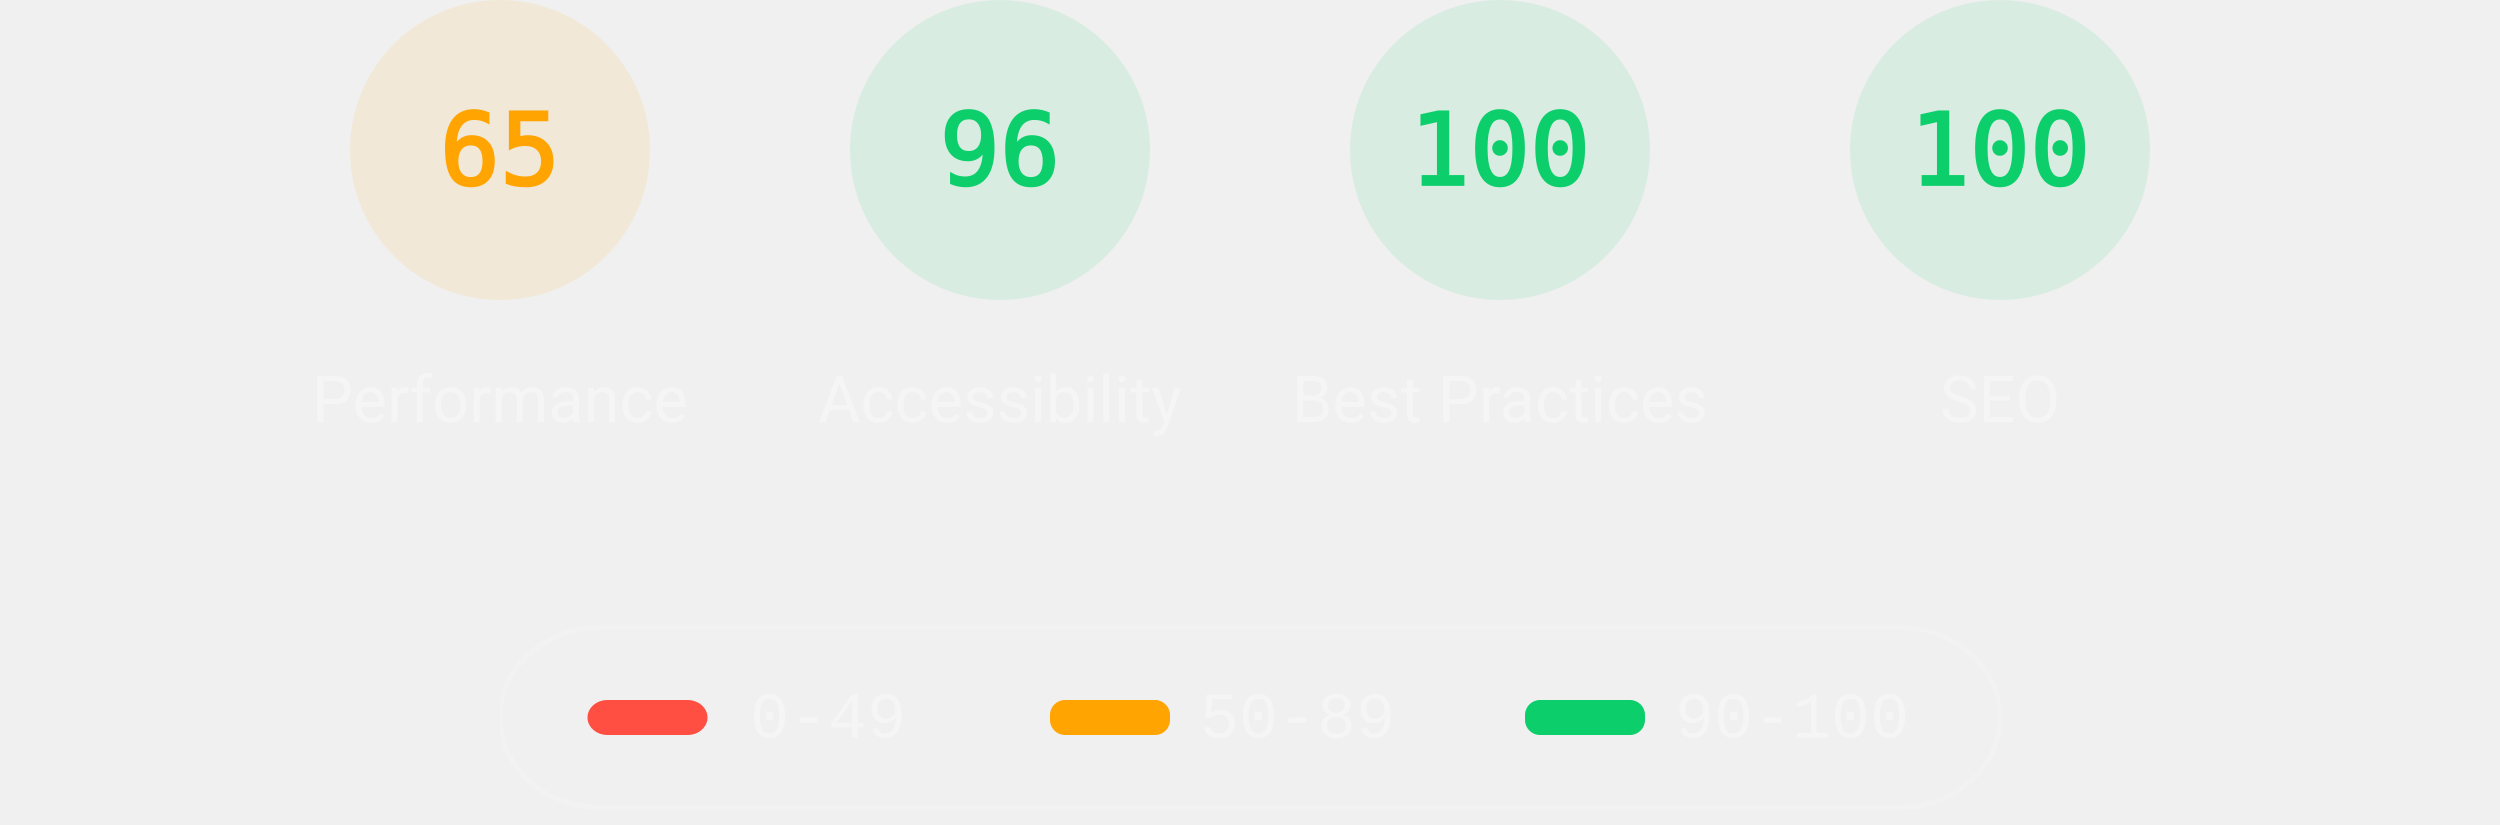
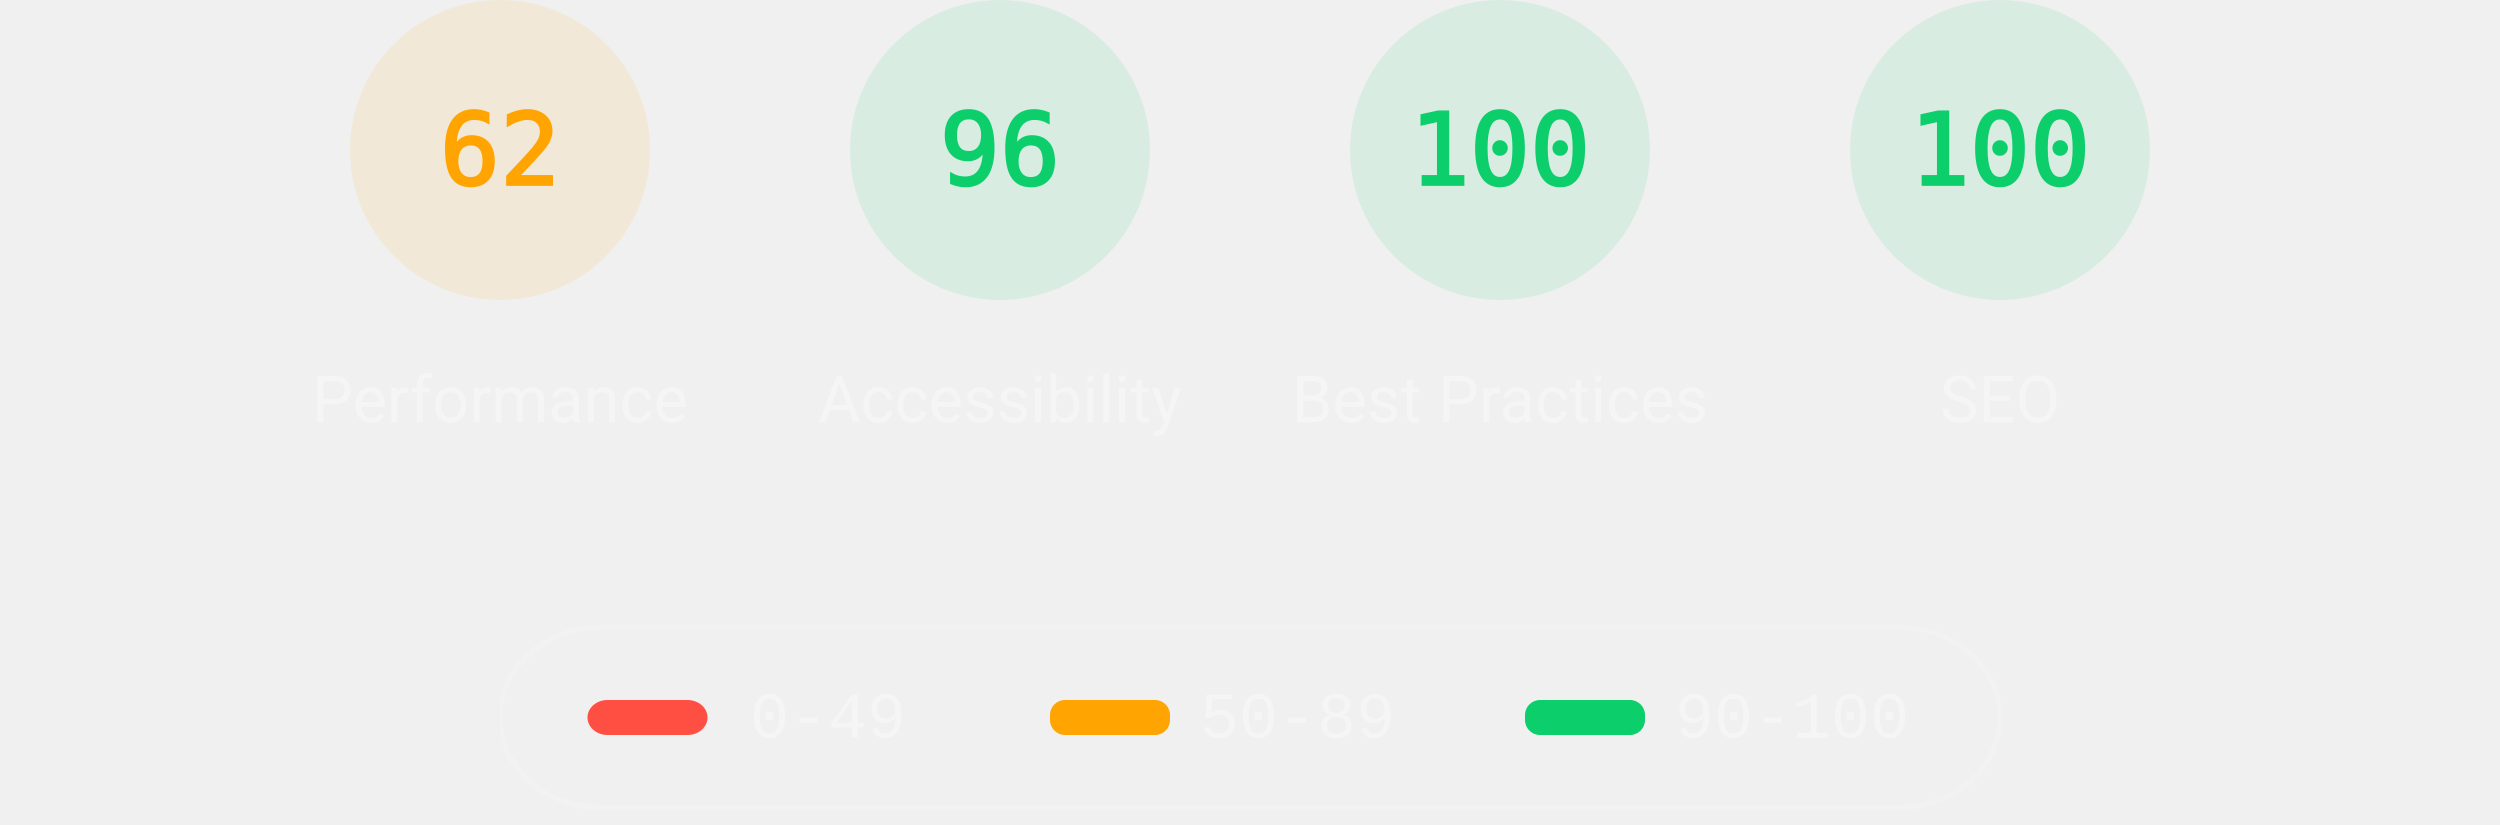
<svg xmlns="http://www.w3.org/2000/svg" class="theme--dark" fill="none" width="1000" height="330">
  <style>
			.gauge-base {
				opacity: 0.1
			}

			.gauge-arc {
				fill: none;
				animation-delay: 250ms;
				stroke-linecap: round;
				transform: rotate(-90deg);
				transform-origin: 100px 60px;
				animation: load-gauge 1s ease forwards
			}

			.guage-text {
				font-size: 40px;
				font-family: monospace;
				text-align: center
			}

			.guage-red {
				color: #ff4e42;
				fill: #ff4e42;
				stroke: #ff4e42
			}
			.guage-orange {
				color: #ffa400;
				fill: #ffa400;
				stroke: #ffa400
			}
			.guage-green {
				color: #0cce6b;
				fill: #0cce6b;
				stroke: #0cce6b
			}
			.theme--agnostic .guage-undefined {
				color: #5c5c5c;
				fill: #5c5c5c;
				stroke: #5c5c5c
			}
			.theme--light .guage-undefined {
				color: #1e1e1e;
				fill: #1e1e1e;
				stroke: #1e1e1e
			}
			.theme--dark .guage-undefined {
				color: #f5f5f5;
				fill: #f5f5f5;
				stroke: #f5f5f5
			}

			.guage-title {
				stroke: none;
				font-size: 26px;
				line-height: 26px;
				font-family: Roboto, Halvetica, Arial, sans-serif
			}
			.metric.guage-title {
				font-family: 'Courier New', Courier, monospace
			}
			.theme--agnostic .guage-title {
				color: #737373;
				fill: #737373
			}
			.theme--light .guage-title {
				color: #212121;
				fill: #212121
			}
			.theme--dark .guage-title {
				color: #f5f5f5;
				fill: #f5f5f5
			}

			@keyframes load-gauge {
				from {
					stroke-dasharray: 0 352.858
				}
			}
			.lh-gauge--pwa__disc {
				fill: #e0e0e0
			}
			.lh-gauge--pwa__logo {
				position: relative;
				fill: #b0b0b0
			}
			.lh-gauge--pwa__invisible {
				display: none
			}
			.lh-gauge--pwa__visible {
				display: inline
			}
			.guage-invisible {
				display: none
			}
			.lh-gauge--pwa__logo--primary-color {
				fill: #304ffe
			}
			.theme--agnostic .lh-gauge--pwa__logo--secondary-color {
				fill: #787878
			}
			.theme--light .lh-gauge--pwa__logo--secondary-color {
				fill: #3d3d3d
			}
			.theme--dark .lh-gauge--pwa__logo--secondary-color {
				fill: #d8b6b6
			}
			.theme--light #svg_2 {
				stroke: #00000022
			}
			.theme--agnostic #svg_2 {
				stroke: #616161
			}
			.theme--light #svg_2 {
				stroke: #00000022
			}
			.theme--dark #svg_2 {
				stroke: #f5f5f566
			}
		</style>
  <svg class="guage-div guage-perf guage-orange" viewBox="0 0 200 200" width="200" height="200" x="100" y="0">
    <circle class="gauge-base" r="56" cx="100" cy="60" stroke-width="8" />
-     <circle class="gauge-arc guage-arc-1" r="56" cx="100" cy="60" stroke-width="8" style="stroke-dasharray: 228.708, 351.858;" />
-     <text class="guage-text" x="100px" y="60px" alignment-baseline="central" dominant-baseline="central" text-anchor="middle">65</text>
+     <circle class="gauge-arc guage-arc-1" r="56" cx="100" cy="60" stroke-width="8" style="stroke-dasharray: 218.152, 351.858;" />
+     <text class="guage-text" x="100px" y="60px" alignment-baseline="central" dominant-baseline="central" text-anchor="middle">62</text>
    <text class="guage-title" x="100px" y="160px" alignment-baseline="central" dominant-baseline="central" text-anchor="middle">Performance</text>
  </svg>
  <svg class="guage-div guage-acc guage-green" viewBox="0 0 200 200" width="200" height="200" x="300" y="0">
    <circle class="gauge-base" r="56" cx="100" cy="60" stroke-width="8" />
    <circle class="gauge-arc guage-arc-2" r="56" cx="100" cy="60" stroke-width="8" style="stroke-dasharray: 337.784, 351.858;" />
    <text class="guage-text" x="100px" y="60px" alignment-baseline="central" dominant-baseline="central" text-anchor="middle">96</text>
    <text class="guage-title" x="100px" y="160px" alignment-baseline="central" dominant-baseline="central" text-anchor="middle">Accessibility</text>
  </svg>
  <svg class="guage-div guage-best guage-green" viewBox="0 0 200 200" width="200" height="200" x="500" y="0">
    <circle class="gauge-base" r="56" cx="100" cy="60" stroke-width="8" />
    <circle class="gauge-arc guage-arc-3" r="56" cx="100" cy="60" stroke-width="8" style="stroke-dasharray: 351.858, 351.858;" />
    <text class="guage-text" x="100px" y="60px" alignment-baseline="central" dominant-baseline="central" text-anchor="middle">100</text>
    <text class="guage-title" x="100px" y="160px" alignment-baseline="central" dominant-baseline="central" text-anchor="middle">Best Practices</text>
  </svg>
  <svg class="guage-div guage-seo guage-green" viewBox="0 0 200 200" width="200" height="200" x="700" y="0">
    <circle class="gauge-base" r="56" cx="100" cy="60" stroke-width="8" />
    <circle class="gauge-arc guage-arc-4" r="56" cx="100" cy="60" stroke-width="8" style="stroke-dasharray: 351.858, 351.858;" />
    <text class="guage-text" x="100px" y="60px" alignment-baseline="central" dominant-baseline="central" text-anchor="middle">100</text>
    <text class="guage-title" x="100px" y="160px" alignment-baseline="central" dominant-baseline="central" text-anchor="middle">SEO</text>
  </svg>
  <svg class="guage-div guage-pwa guage-invisible" viewBox="0 0 200 200" width="200" height="200" x="900" y="0">
    <svg viewBox="0 0 60 60" width="112" height="112" x="44" y="4">
      <defs>
        <linearGradient id="lh-gauge--pwa__check-circle__gradient-0" x1="50%" y1="0%" x2="50%" y2="100%">
          <stop stop-color="#00C852" offset="0%" />
          <stop stop-color="#009688" offset="100%" />
        </linearGradient>
        <linearGradient id="lh-gauge--pwa__installable__shadow-gradient-0" x1="76.056%" x2="24.111%" y1="82.995%" y2="24.735%">
          <stop stop-color="#A5D6A7" offset="0%" />
          <stop stop-color="#80CBC4" offset="100%" />
        </linearGradient>
        <linearGradient id="lh-gauge--pwa__fast-reliable__shadow-gradient-0" x1="76.056%" y1="82.995%" x2="25.678%" y2="26.493%">
          <stop stop-color="#64B5F6" offset="0%" />
          <stop stop-color="#2979FF" offset="100%" />
        </linearGradient>
        <g id="lh-gauge--pwa__fast-reliable-badge-0">
          <circle fill="#FFFFFF" cx="10" cy="10" r="10" />
          <path fill="#304FFE" d="M10 3.58l5.25 2.34v3.5c0 3.23-2.24 6.26-5.25 7-3.01-.74-5.25-3.77-5.25-7v-3.5L10 3.58zm-.47 10.74l2.76-4.83.03-.07c.04-.08 0-.24-.22-.24h-1.64l.47-3.26h-.47l-2.7 4.77c-.02.01.05-.1-.04.05-.09.16-.1.31.18.31h1.63l-.47 3.27h.47z" />
        </g>
        <g id="lh-gauge--pwa__installable-badge-0">
          <circle fill="#FFFFFF" cx="10" cy="10" r="10" />
          <path fill="#009688" d="M10 4.167A5.835 5.835 0 0 0 4.167 10 5.835 5.835 0 0 0 10 15.833 5.835 5.835 0 0 0 15.833 10 5.835 5.835 0 0 0 10 4.167zm2.917 6.416h-2.334v2.334H9.417v-2.334H7.083V9.417h2.334V7.083h1.166v2.334h2.334v1.166z" />
        </g>
      </defs>
      <g stroke="none" fill-rule="nonzero">
        <circle class="lh-gauge--pwa__disc" cx="30" cy="30" r="30" />
        <g class="lh-gauge--pwa__logo">
          <path d="M35.66 19.39l.7-1.75h2L37.4 15 38.6 12l3.4 9h-2.51l-.58-1.61z" />
          <path d="M33.52 21l3.65-9h-2.42l-2.5 5.82L30.5 12h-1.86l-1.9 5.82-1.35-2.65-1.21 3.72L25.4 21h2.38l1.72-5.2 1.64 5.2z" />
          <path fill-rule="nonzero" d="M20.3 17.91h1.48c.45 0 .85-.05 1.2-.15l.39-1.18 1.07-3.3a2.64 2.64 0 0 0-.28-.37c-.55-.6-1.36-.91-2.42-.91H18v9h2.3V17.9zm1.96-3.84c.22.22.33.5.33.87 0 .36-.1.65-.29.87-.2.23-.59.35-1.15.35h-.86v-2.41h.87c.52 0 .89.1 1.1.32z" />
        </g>
        <rect class="lh-gauge--pwa__component lh-gauge--pwa__na-line lh-gauge--pwa__invisible" fill="#FFFFFF" x="20" y="32" width="20" height="4" rx="2" />
        <g class="lh-gauge--pwa__component lh-gauge--pwa__fast-reliable-badge lh-gauge--pwa__invisible" transform="translate(20, 29)">
          <path fill="url(#lh-gauge--pwa__fast-reliable__shadow-gradient-0)" d="M33.63 19.49A30 30 0 0 1 16.2 30.36L3 17.14 17.14 3l16.49 16.49z" />
          <use href="#lh-gauge--pwa__fast-reliable-badge-0" />
        </g>
        <g class="lh-gauge--pwa__component lh-gauge--pwa__installable-badge lh-gauge--pwa__invisible" transform="translate(20, 29)">
          <path fill="url(#lh-gauge--pwa__installable__shadow-gradient-0)" d="M33.629 19.487c-4.272 5.453-10.391 9.39-17.415 10.869L3 17.142 17.142 3 33.63 19.487z" />
          <use href="#lh-gauge--pwa__installable-badge-0" />
        </g>
        <g class="lh-gauge--pwa__component lh-gauge--pwa__fast-reliable-installable-badges lh-gauge--pwa__invisible">
          <g transform="translate(8, 29)">
            <path fill="url(#lh-gauge--pwa__fast-reliable__shadow-gradient-0)" d="M16.321 30.463L3 17.143 17.142 3l22.365 22.365A29.864 29.864 0 0 1 22 31c-1.942 0-3.84-.184-5.679-.537z" />
            <use href="#lh-gauge--pwa__fast-reliable-badge-0" />
          </g>
          <g transform="translate(32, 29)">
            <path fill="url(#lh-gauge--pwa__installable__shadow-gradient-0)" d="M25.982 11.84a30.107 30.107 0 0 1-13.08 15.203L3 17.143 17.142 3l8.84 8.84z" />
            <use href="#lh-gauge--pwa__installable-badge-0" />
          </g>
        </g>
        <g class="lh-gauge--pwa__component lh-gauge--pwa__check-circle lh-gauge--pwa__invisible" transform="translate(18, 28)">
          <circle fill="#FFFFFF" cx="12" cy="12" r="12" />
          <path fill="url(#lh-gauge--pwa__check-circle__gradient-0)" d="M12 2a10 10 0 1 0 0 20 10 10 0 0 0 0-20zm-2 15l-5-5 1.41-1.41L10 14.17l7.59-7.59L19 8l-9 9z" />
        </g>
      </g>
    </svg>
    <text class="guage-title" y="160px" alignment-baseline="central" dominant-baseline="central" text-anchor="middle">
      <tspan x="100px" dy="-6px">Progressive</tspan>
      <tspan x="100px" dy="30px">Web App</tspan>
    </text>
  </svg>
  <svg width="604" height="76" x="200" y="250">
    <g>
      <rect fill="none" id="canvas_background" height="80" width="604" y="-1" x="-1" />
      <g display="none" overflow="visible" y="0" x="0" height="100%" width="100%" id="canvasGrid">
        <rect fill="url(#gridpattern)" stroke-width="0" y="0" x="0" height="100%" width="100%" />
      </g>
    </g>
    <g>
      <rect fill-opacity="0" stroke-width="2" rx="40" id="svg_2" height="72" width="600" y="1" x="0" fill="#000000" />
      <rect stroke="#000" rx="8" id="svg_3" height="14" width="48" y="30" x="35" stroke-opacity="null" stroke-width="0" fill="#ff4e42" />
      <rect stroke="#000" rx="6" id="svg_4" height="14" width="48" y="30" x="220" stroke-opacity="null" stroke-width="0" fill="#ffa400" />
      <rect stroke="#000" rx="6" id="svg_5" height="14" width="48" y="30" x="410" stroke-opacity="null" stroke-width="0" fill="#0cce6b" />
      <text class="metric guage-title" xml:space="preserve" text-anchor="start" font-size="26" id="svg_6" y="45" x="100" stroke-opacity="null" stroke-width="0" stroke="#000">0-49</text>
      <text class="metric guage-title" xml:space="preserve" text-anchor="start" font-size="26" id="svg_7" y="45" x="280" stroke-opacity="null" stroke-width="0" stroke="#000">50-89</text>
      <text class="metric guage-title" xml:space="preserve" text-anchor="start" font-size="26" id="svg_8" y="45" x="470" stroke-opacity="null" stroke-width="0" stroke="#000">90-100</text>
    </g>
  </svg>
</svg>
